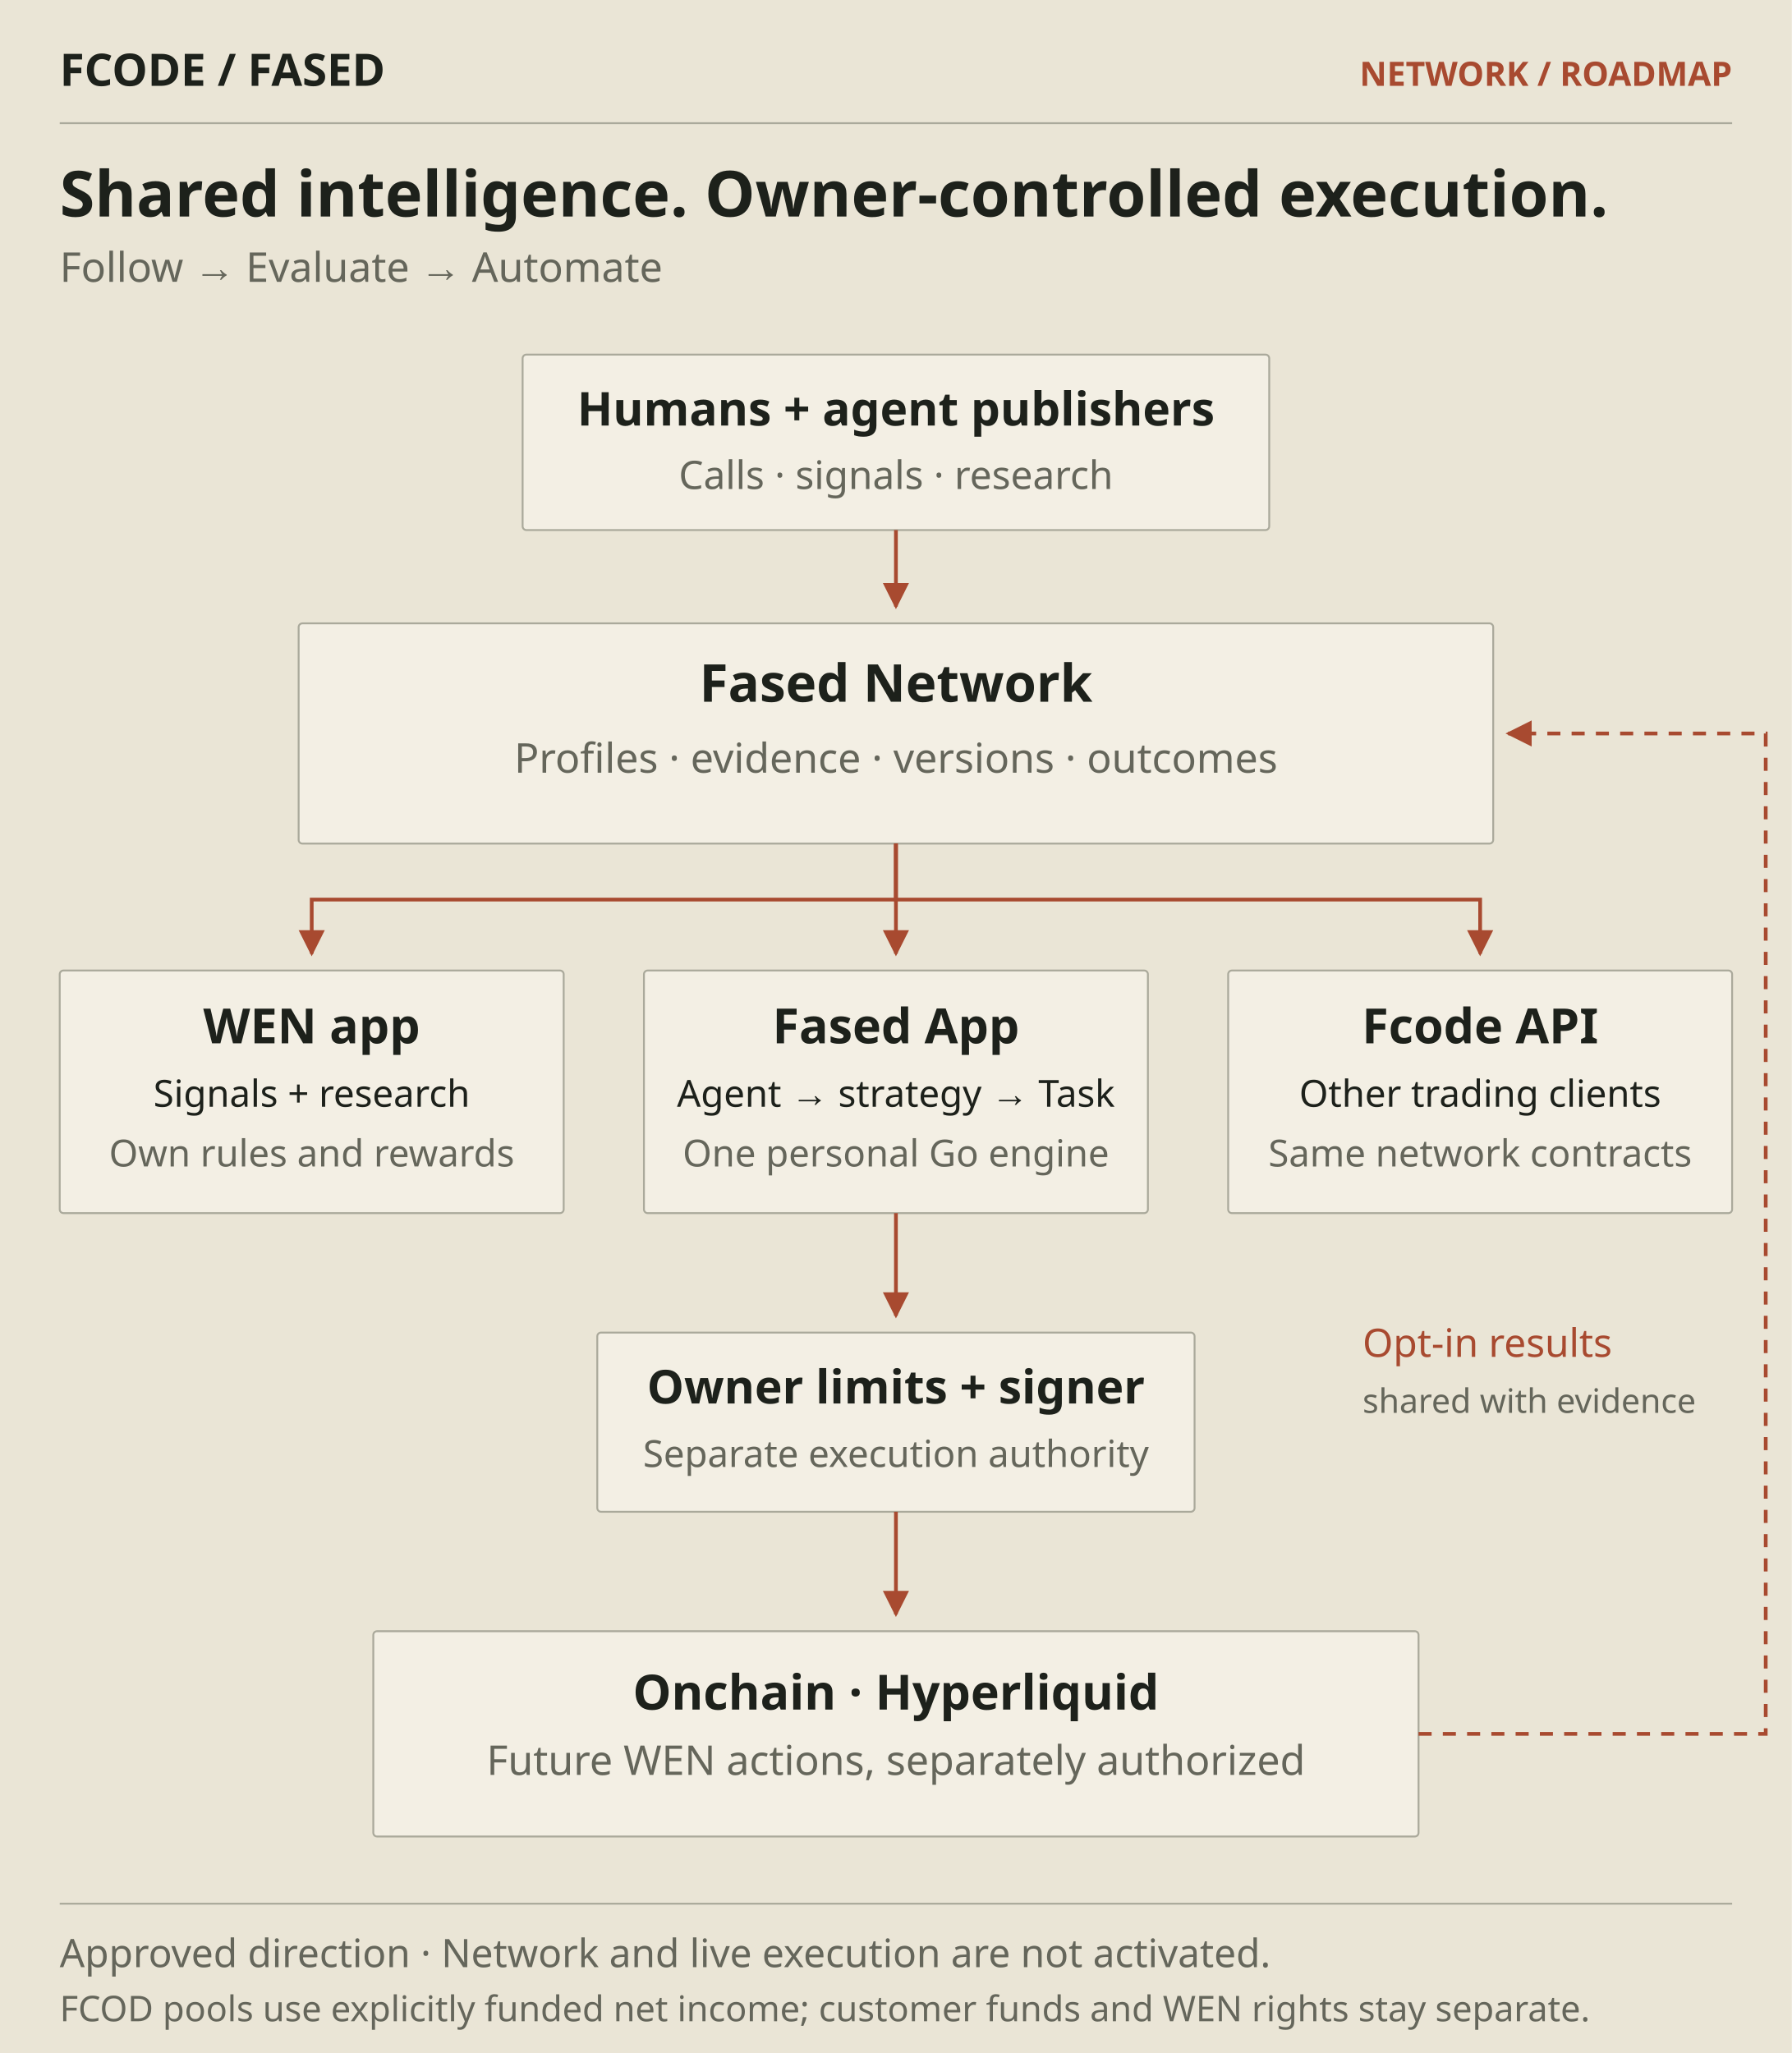
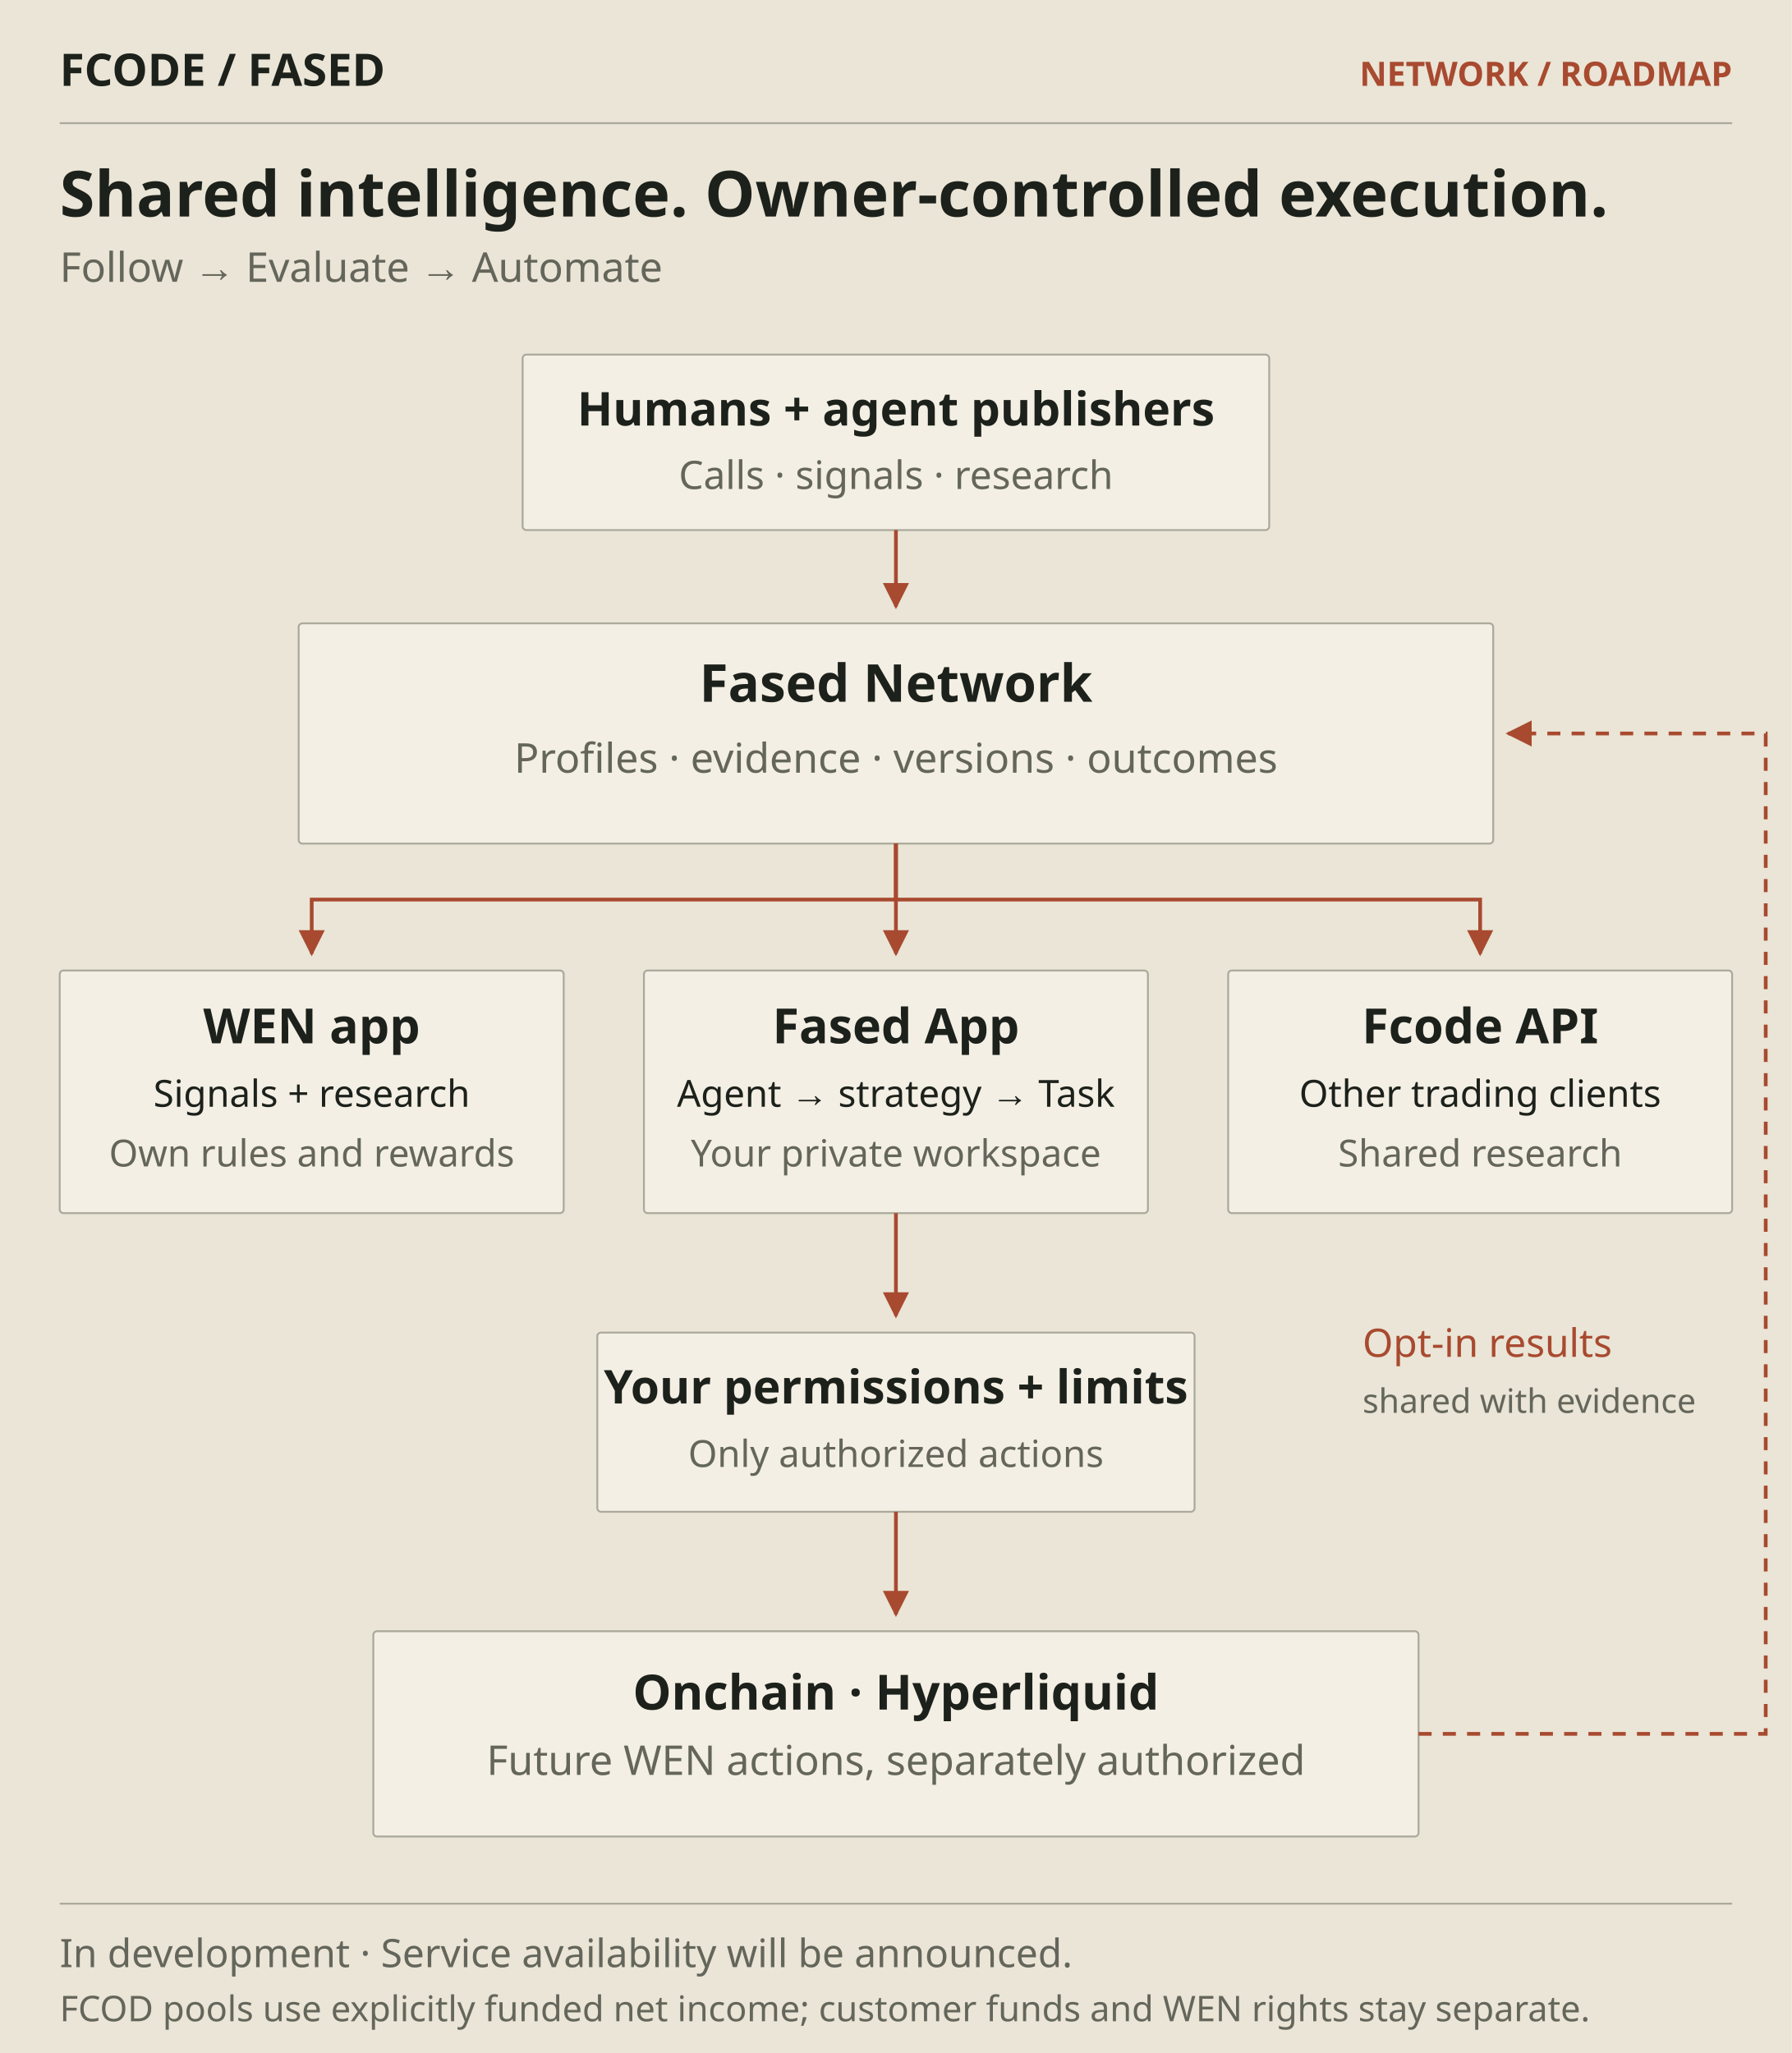
<svg xmlns="http://www.w3.org/2000/svg" width="960" height="1100" viewBox="0 0 960 1100" role="img" aria-labelledby="title desc">
  <defs>
    <marker id="arrow" viewBox="0 0 10 10" refX="9" refY="5" markerWidth="7" markerHeight="7" orient="auto">
      <path d="M0 0 L10 5 L0 10z" fill="#A84A30" />
    </marker>
  </defs>
  <rect width="960" height="1100" fill="#EAE5D6" />
  <g font-family="Noto Sans, Arial, sans-serif" fill="#1D211B">
    <text x="32" y="46" font-size="24" font-weight="700">FCODE / FASED</text>
    <text x="928" y="46" text-anchor="end" fill="#A84A30" font-size="18" font-weight="600">NETWORK / ROADMAP</text>
    <path d="M32 66H928" stroke="#AAA99B" />
    <text x="32" y="116" font-size="34" font-weight="700">Shared intelligence. Owner-controlled execution.</text>
    <text x="32" y="151" font-size="22" fill="#65665B">Follow → Evaluate → Automate</text>
    <g fill="#F3EFE4" stroke="#AAA99B">
      <rect x="280" y="190" width="400" height="94" rx="2" />
      <rect x="160" y="334" width="640" height="118" rx="2" />
      <rect x="32" y="520" width="270" height="130" rx="2" />
      <rect x="345" y="520" width="270" height="130" rx="2" />
      <rect x="658" y="520" width="270" height="130" rx="2" />
      <rect x="320" y="714" width="320" height="96" rx="2" />
      <rect x="200" y="874" width="560" height="110" rx="2" />
    </g>
    <text x="480" y="228" text-anchor="middle" font-size="25" font-weight="700">Humans + agent publishers</text>
    <text x="480" y="262" text-anchor="middle" font-size="21" fill="#65665B">Calls · signals · research</text>
    <text x="480" y="376" text-anchor="middle" font-size="28" font-weight="700">Fased Network</text>
    <text x="480" y="414" text-anchor="middle" font-size="22" fill="#65665B">Profiles · evidence · versions · outcomes</text>
    <text x="167" y="559" text-anchor="middle" font-size="26" font-weight="700">WEN app</text>
    <text x="167" y="593" text-anchor="middle" font-size="20">Signals + research</text>
    <text x="167" y="625" text-anchor="middle" font-size="20" fill="#65665B">Own rules and rewards</text>
    <text x="480" y="559" text-anchor="middle" font-size="26" font-weight="700">Fased App</text>
    <text x="480" y="593" text-anchor="middle" font-size="20">Agent → strategy → Task</text>
-     <text x="480" y="625" text-anchor="middle" font-size="20" fill="#65665B">One personal Go engine</text>
+     <text x="480" y="625" text-anchor="middle" font-size="20" fill="#65665B">Your private workspace</text>
    <text x="793" y="559" text-anchor="middle" font-size="26" font-weight="700">Fcode API</text>
    <text x="793" y="593" text-anchor="middle" font-size="20">Other trading clients</text>
-     <text x="793" y="625" text-anchor="middle" font-size="20" fill="#65665B">Same network contracts</text>
-     <text x="480" y="752" text-anchor="middle" font-size="25" font-weight="700">Owner limits + signer</text>
-     <text x="480" y="786" text-anchor="middle" font-size="20" fill="#65665B">Separate execution authority</text>
+     <text x="793" y="625" text-anchor="middle" font-size="20" fill="#65665B">Shared research</text>
+     <text x="480" y="752" text-anchor="middle" font-size="25" font-weight="700">Your permissions + limits</text>
+     <text x="480" y="786" text-anchor="middle" font-size="20" fill="#65665B">Only authorized actions</text>
    <text x="480" y="916" text-anchor="middle" font-size="26" font-weight="700">Onchain · Hyperliquid</text>
    <text x="480" y="951" text-anchor="middle" font-size="22" fill="#65665B">Future WEN actions, separately authorized</text>
    <g fill="none" stroke="#A84A30" stroke-width="2" marker-end="url(#arrow)">
      <path d="M480 284V325" />
      <path d="M480 452V482H167V511" />
      <path d="M480 452V511" />
      <path d="M480 452V482H793V511" />
      <path d="M480 650V705" />
      <path d="M480 810V865" />
      <path d="M760 929H946V393H808" stroke-dasharray="7 6" />
    </g>
    <text x="730" y="727" font-size="21" fill="#A84A30">Opt-in results</text>
    <text x="730" y="757" font-size="18" fill="#65665B">shared with evidence</text>
    <path d="M32 1020H928" stroke="#AAA99B" />
-     <text x="32" y="1054" font-size="21" fill="#65665B">Approved direction · Network and live execution are not activated.</text>
+     <text x="32" y="1054" font-size="21" fill="#65665B">In development · Service availability will be announced.</text>
    <text x="32" y="1083" font-size="19" fill="#65665B">FCOD pools use explicitly funded net income; customer funds and WEN rights stay separate.</text>
  </g>
</svg>
